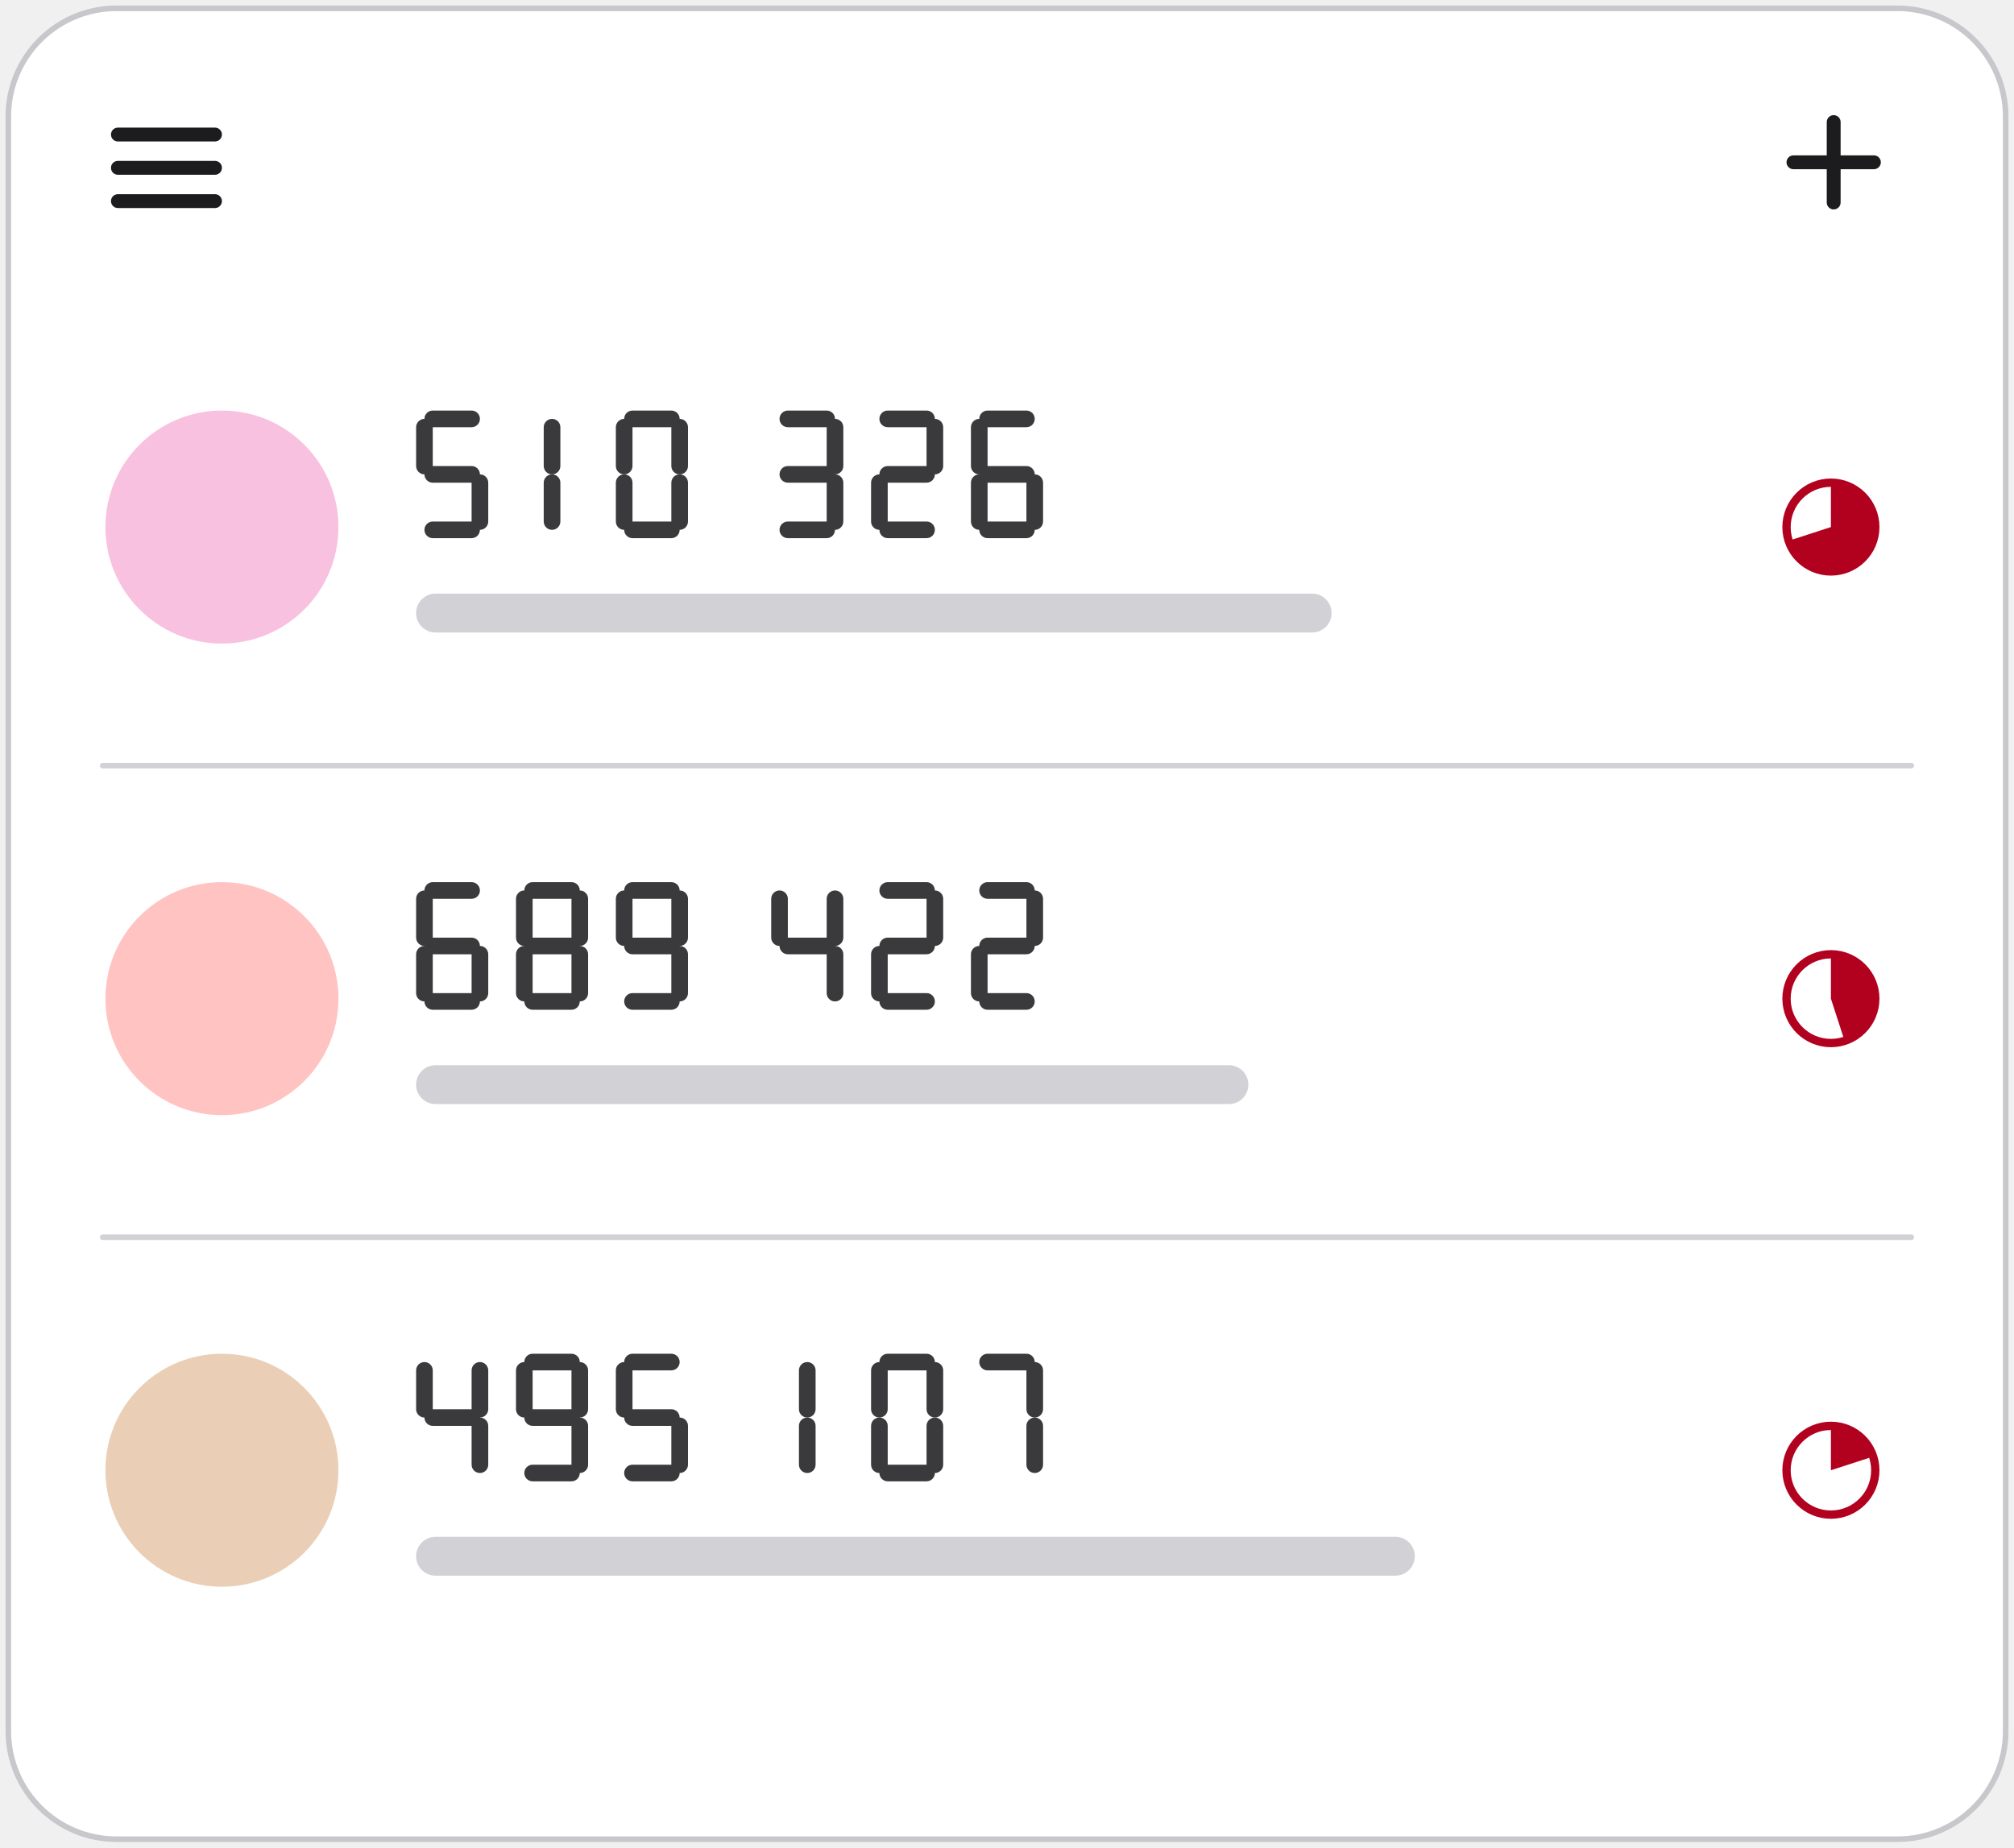
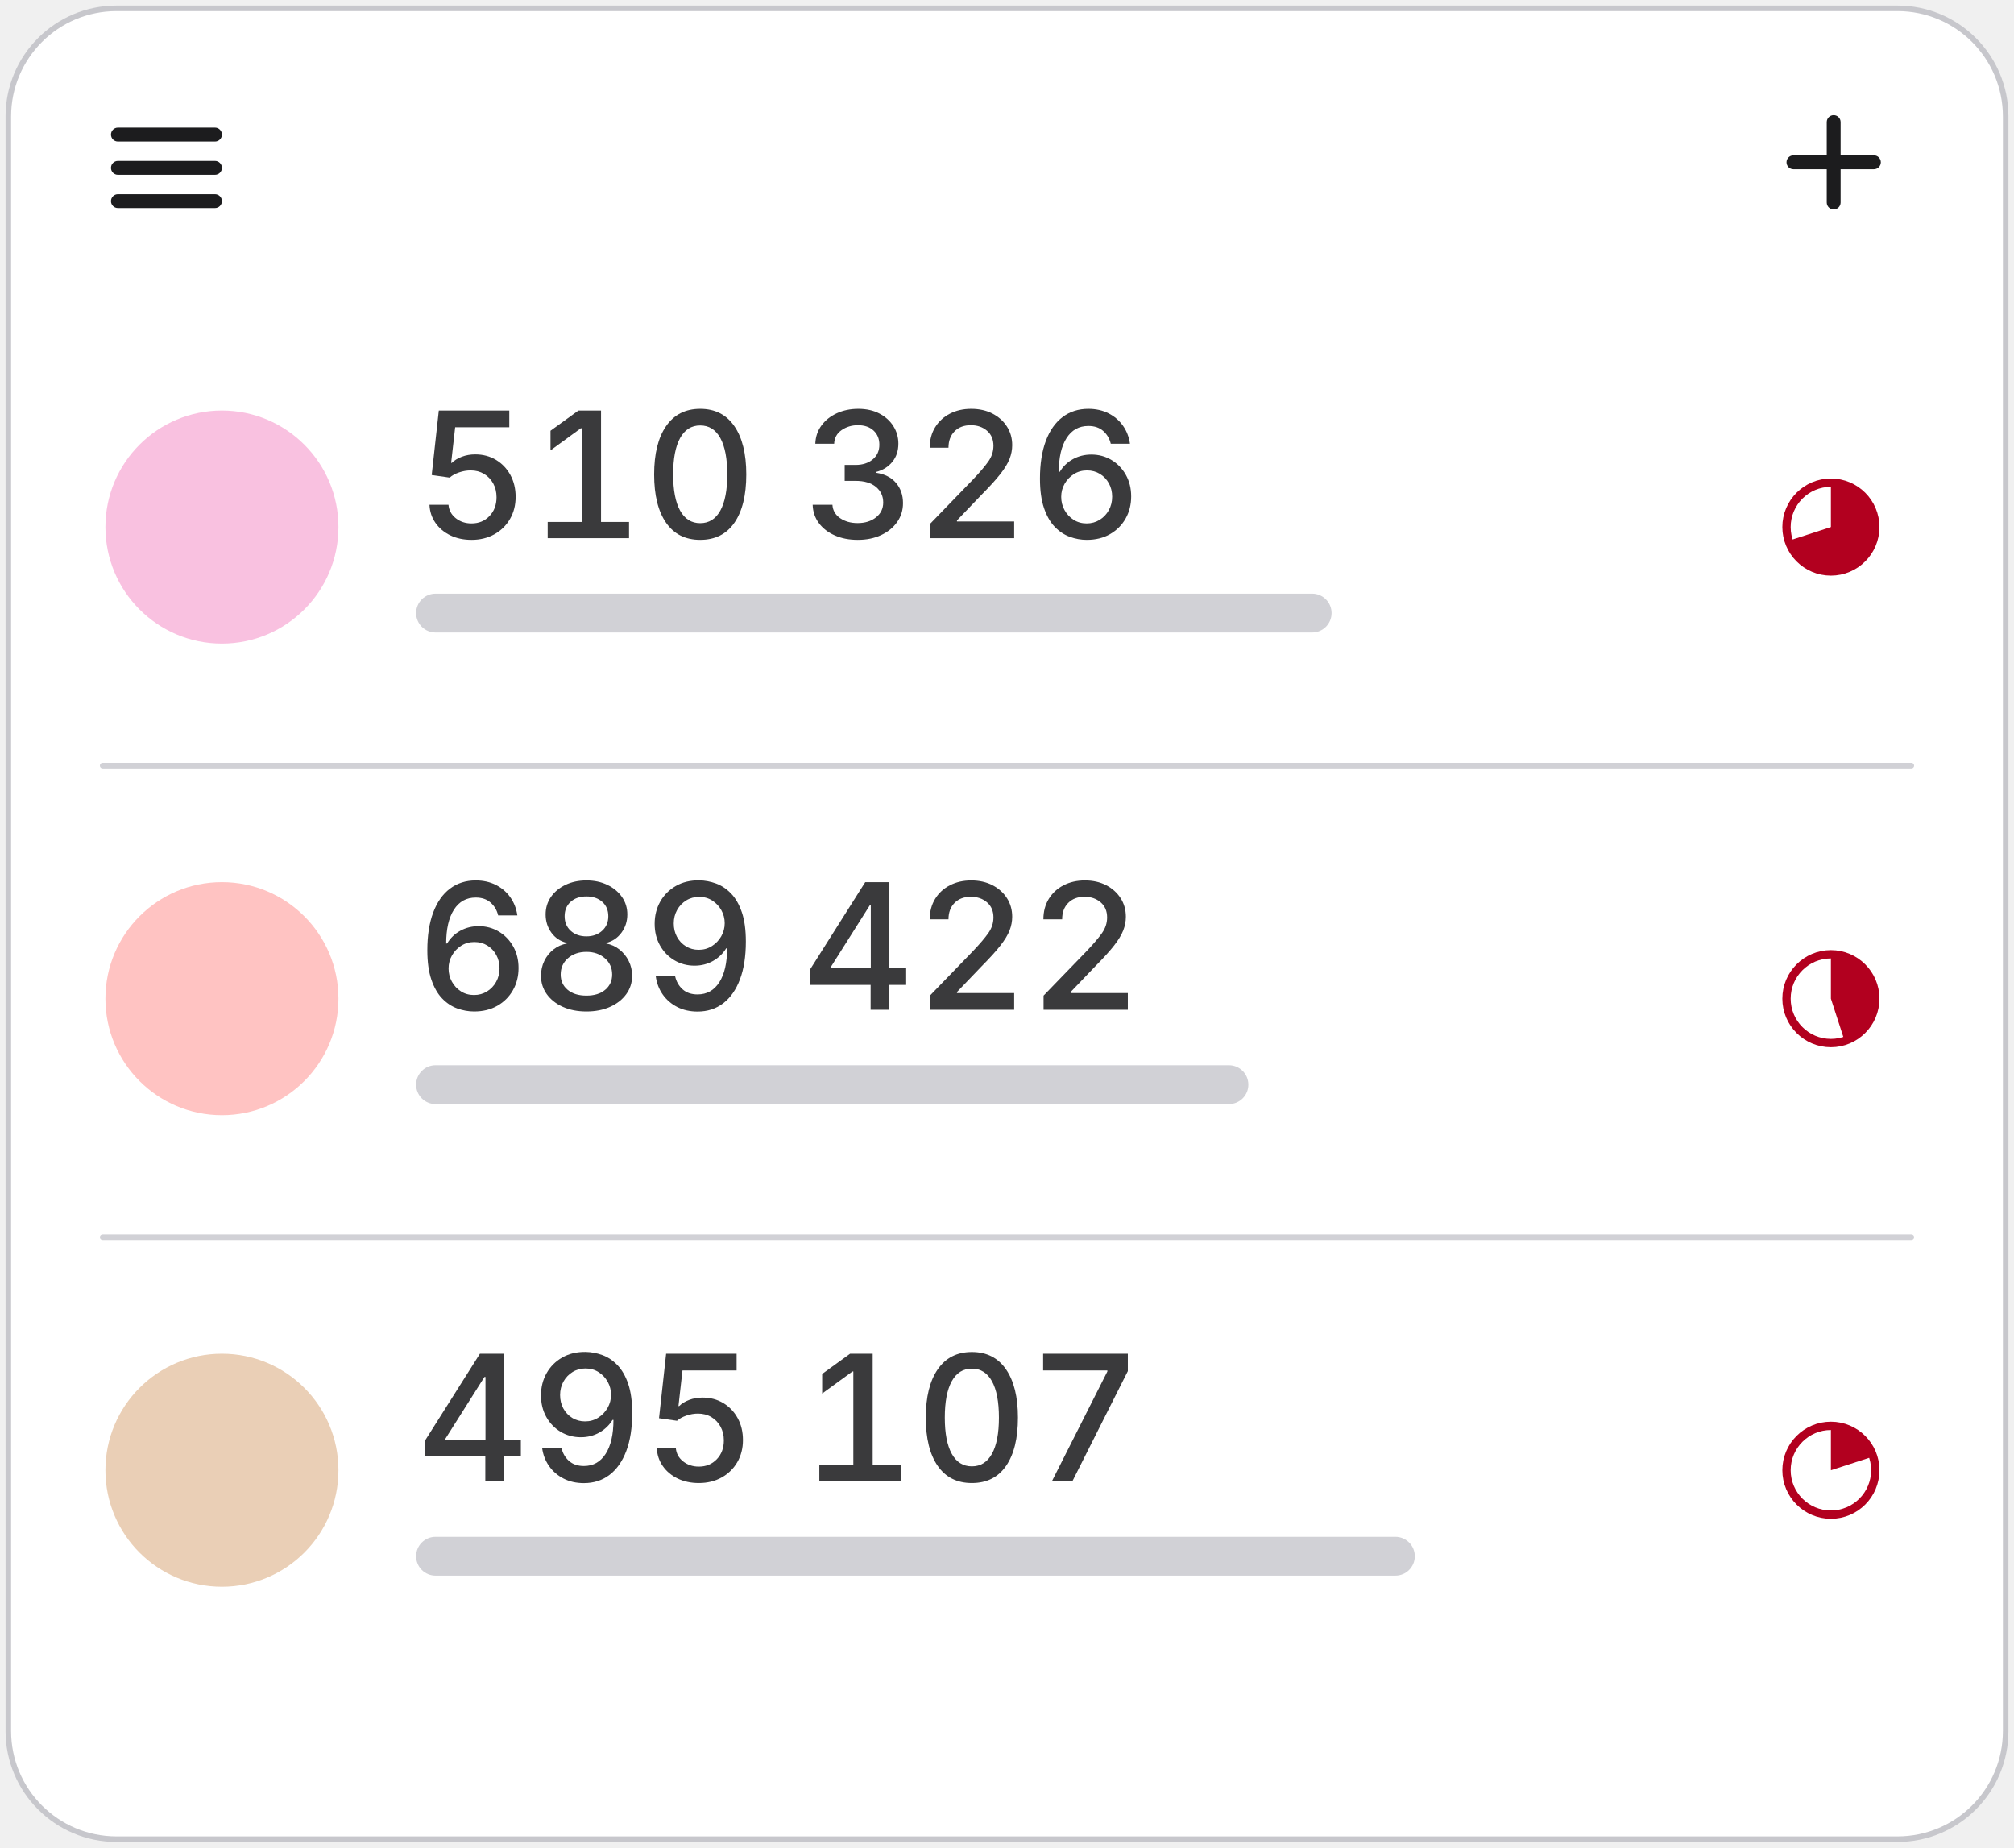
<svg xmlns="http://www.w3.org/2000/svg" width="726" height="666" viewBox="0 0 726 666">
  <rect x="2" y="2" width="722" height="662" rx="40" fill="#C7C7CC" />
  <rect x="4" y="4" width="718" height="658" rx="38" fill="#FFFFFF" />
  <rect x="40" y="46" width="40" height="5" rx="2.5" fill="#1C1C1E" />
  <rect x="40" y="58" width="40" height="5" rx="2.5" fill="#1C1C1E" />
  <rect x="40" y="70" width="40" height="5" rx="2.5" fill="#1C1C1E" />
  <rect x="644" y="56" width="34" height="5" rx="2.5" fill="#1C1C1E" />
  <rect x="658.5" y="41.5" width="5" height="34" rx="2.5" fill="#1C1C1E" />
  <circle cx="80" cy="190" r="42" fill="#F9C1E0" />
-   <rect x="153" y="148" width="20" height="6" rx="3" fill="#3A3A3C" />
-   <rect x="170" y="171" width="6" height="20" rx="3" fill="#3A3A3C" />
-   <rect x="153" y="188" width="20" height="6" rx="3" fill="#3A3A3C" />
-   <rect x="150" y="151" width="6" height="20" rx="3" fill="#3A3A3C" />
-   <rect x="153" y="168" width="20" height="6" rx="3" fill="#3A3A3C" />
-   <rect x="196" y="151" width="6" height="20" rx="3" fill="#3A3A3C" />
-   <rect x="196" y="171" width="6" height="20" rx="3" fill="#3A3A3C" />
-   <rect x="225" y="148" width="20" height="6" rx="3" fill="#3A3A3C" />
-   <rect x="242" y="151" width="6" height="20" rx="3" fill="#3A3A3C" />
-   <rect x="242" y="171" width="6" height="20" rx="3" fill="#3A3A3C" />
-   <rect x="225" y="188" width="20" height="6" rx="3" fill="#3A3A3C" />
-   <rect x="222" y="171" width="6" height="20" rx="3" fill="#3A3A3C" />
-   <rect x="222" y="151" width="6" height="20" rx="3" fill="#3A3A3C" />
-   <rect x="281" y="148" width="20" height="6" rx="3" fill="#3A3A3C" />
-   <rect x="298" y="151" width="6" height="20" rx="3" fill="#3A3A3C" />
-   <rect x="298" y="171" width="6" height="20" rx="3" fill="#3A3A3C" />
-   <rect x="281" y="188" width="20" height="6" rx="3" fill="#3A3A3C" />
-   <rect x="281" y="168" width="20" height="6" rx="3" fill="#3A3A3C" />
-   <rect x="317" y="148" width="20" height="6" rx="3" fill="#3A3A3C" />
-   <rect x="334" y="151" width="6" height="20" rx="3" fill="#3A3A3C" />
-   <rect x="317" y="188" width="20" height="6" rx="3" fill="#3A3A3C" />
-   <rect x="314" y="171" width="6" height="20" rx="3" fill="#3A3A3C" />
-   <rect x="317" y="168" width="20" height="6" rx="3" fill="#3A3A3C" />
-   <rect x="353" y="148" width="20" height="6" rx="3" fill="#3A3A3C" />
-   <rect x="370" y="171" width="6" height="20" rx="3" fill="#3A3A3C" />
-   <rect x="353" y="188" width="20" height="6" rx="3" fill="#3A3A3C" />
-   <rect x="350" y="171" width="6" height="20" rx="3" fill="#3A3A3C" />
-   <rect x="350" y="151" width="6" height="20" rx="3" fill="#3A3A3C" />
-   <rect x="353" y="168" width="20" height="6" rx="3" fill="#3A3A3C" />
+   <path transform="translate(150.00 194) scale(0.03087)" d="M647 20Q508 20 399 -33Q290 -86 225.5 -179Q161 -272 156 -390H378Q386 -294 463 -233Q540 -172 647 -172Q774 -172 856.5 -258Q939 -344 939 -478Q939 -568 900 -639Q861 -710 793 -750.5Q725 -791 637 -791Q569 -791 501 -767.5Q433 -744 392 -707L182 -737L265 -1490H1088V-1295H456L409 -879H417Q461 -923 533.5 -950.5Q606 -978 690 -978Q826 -978 932.5 -914Q1039 -850 1100.5 -738Q1162 -626 1162 -482Q1162 -337 1096 -223.5Q1030 -110 913.5 -45Q797 20 647 20Z" fill="#3A3A3C" />
+   <path transform="translate(190.97 194) scale(0.03087)" d="M209 0V-189H606V-1283H596L242 -1025V-1254L568 -1490H832V-189H1159V0Z" fill="#3A3A3C" />
+   <path transform="translate(231.94 194) scale(0.03087)" d="M663 20Q403 20 264 -180.5Q125 -381 125 -744Q125 -1106 264.5 -1308Q404 -1510 663 -1510Q922 -1510 1061.5 -1308Q1201 -1106 1201 -744Q1201 -381 1062.5 -180.5Q924 20 663 20ZM663 -175Q817 -175 898 -322Q979 -469 979 -744Q979 -1021 898 -1168.5Q817 -1316 663 -1316Q509 -1316 428 -1168.5Q347 -1021 347 -744Q347 -469 428 -322Q509 -175 663 -175Z" fill="#3A3A3C" />
+   <path transform="translate(288.90 194) scale(0.03087)" d="M658 20Q507 20 389.5 -32Q272 -84 203.5 -176Q135 -268 131 -390H362Q368 -291 452 -233.5Q536 -176 656 -176Q786 -176 870.5 -242.5Q955 -309 955 -417Q955 -528 870 -598.5Q785 -669 632 -669H505V-855H632Q755 -855 832.5 -919.5Q910 -984 910 -1091Q910 -1194 842 -1256.5Q774 -1319 660 -1319Q552 -1319 469 -1261.5Q386 -1204 382 -1102H162Q166 -1223 233.5 -1315Q301 -1407 413.5 -1458.5Q526 -1510 664 -1510Q807 -1510 912.5 -1454Q1018 -1398 1075 -1305.5Q1132 -1213 1132 -1104Q1132 -978 1062 -891.5Q992 -805 875 -774V-763Q1024 -740 1105 -644.5Q1186 -549 1186 -409Q1186 -285 1117.5 -188Q1049 -91 930 -35.5Q811 20 658 20Z" fill="#3A3A3C" />
+   <path transform="translate(329.87 194) scale(0.03087)" d="M173 0V-165L679 -688Q795 -810 855 -895Q915 -980 915 -1078Q915 -1190 839.5 -1254.5Q764 -1319 651 -1319Q532 -1319 461 -1247.5Q390 -1176 390 -1056H171Q171 -1192 234 -1294.5Q297 -1397 406.5 -1453.5Q516 -1510 655 -1510Q797 -1510 904.5 -1454Q1012 -1398 1073 -1302.5Q1134 -1207 1134 -1086Q1134 -1005 1103.5 -926.5Q1073 -848 996.5 -750Q920 -652 781 -512L489 -207V-195H1157V0Z" fill="#3A3A3C" />
+   <path transform="translate(370.84 194) scale(0.03087)" d="M677 20Q577 20 479.5 -15.5Q382 -51 303.5 -132.5Q225 -214 178 -352Q131 -490 131 -695Q131 -953 199.5 -1135.5Q268 -1318 395 -1414Q522 -1510 696 -1510Q828 -1510 931.5 -1457.5Q1035 -1405 1100 -1313Q1165 -1221 1182 -1102H958Q936 -1193 869.5 -1251.5Q803 -1310 696 -1310Q532 -1310 441.5 -1168.5Q351 -1027 351 -774H362Q419 -869 516 -922.5Q613 -976 731 -976Q860 -976 965.5 -913Q1071 -850 1133.5 -739.5Q1196 -629 1196 -487Q1196 -344 1131 -229Q1066 -114 949.5 -47Q833 20 677 20ZM676 -172Q760 -172 827.5 -213.5Q895 -255 934.5 -326Q974 -397 974 -484Q974 -570 936 -639.5Q898 -709 831.5 -750Q765 -791 680 -791Q595 -791 527 -748Q459 -705 419 -635Q379 -565 379 -482Q379 -399 417.5 -328.5Q456 -258 523 -215Q590 -172 676 -172Z" fill="#3A3A3C" />
  <rect x="150" y="214" width="330" height="14" rx="7" fill="#D1D1D6" />
  <circle cx="660" cy="190" r="16" fill="none" stroke="#B2001F" stroke-width="3" />
  <path d="M660,190 L660,174 A16,16 0 1 1 644.78,194.94 z" fill="#B2001F" />
  <rect x="36" y="275" width="654" height="2" rx="1" fill="#D1D1D6" />
  <circle cx="80" cy="360" r="42" fill="#FFC3C2" />
-   <rect x="153" y="318" width="20" height="6" rx="3" fill="#3A3A3C" />
-   <rect x="170" y="341" width="6" height="20" rx="3" fill="#3A3A3C" />
-   <rect x="153" y="358" width="20" height="6" rx="3" fill="#3A3A3C" />
-   <rect x="150" y="341" width="6" height="20" rx="3" fill="#3A3A3C" />
-   <rect x="150" y="321" width="6" height="20" rx="3" fill="#3A3A3C" />
-   <rect x="153" y="338" width="20" height="6" rx="3" fill="#3A3A3C" />
-   <rect x="189" y="318" width="20" height="6" rx="3" fill="#3A3A3C" />
-   <rect x="206" y="321" width="6" height="20" rx="3" fill="#3A3A3C" />
-   <rect x="206" y="341" width="6" height="20" rx="3" fill="#3A3A3C" />
-   <rect x="189" y="358" width="20" height="6" rx="3" fill="#3A3A3C" />
-   <rect x="186" y="341" width="6" height="20" rx="3" fill="#3A3A3C" />
-   <rect x="186" y="321" width="6" height="20" rx="3" fill="#3A3A3C" />
-   <rect x="189" y="338" width="20" height="6" rx="3" fill="#3A3A3C" />
-   <rect x="225" y="318" width="20" height="6" rx="3" fill="#3A3A3C" />
-   <rect x="242" y="321" width="6" height="20" rx="3" fill="#3A3A3C" />
-   <rect x="242" y="341" width="6" height="20" rx="3" fill="#3A3A3C" />
-   <rect x="225" y="358" width="20" height="6" rx="3" fill="#3A3A3C" />
-   <rect x="222" y="321" width="6" height="20" rx="3" fill="#3A3A3C" />
-   <rect x="225" y="338" width="20" height="6" rx="3" fill="#3A3A3C" />
-   <rect x="298" y="321" width="6" height="20" rx="3" fill="#3A3A3C" />
-   <rect x="298" y="341" width="6" height="20" rx="3" fill="#3A3A3C" />
-   <rect x="278" y="321" width="6" height="20" rx="3" fill="#3A3A3C" />
-   <rect x="281" y="338" width="20" height="6" rx="3" fill="#3A3A3C" />
-   <rect x="317" y="318" width="20" height="6" rx="3" fill="#3A3A3C" />
-   <rect x="334" y="321" width="6" height="20" rx="3" fill="#3A3A3C" />
-   <rect x="317" y="358" width="20" height="6" rx="3" fill="#3A3A3C" />
-   <rect x="314" y="341" width="6" height="20" rx="3" fill="#3A3A3C" />
-   <rect x="317" y="338" width="20" height="6" rx="3" fill="#3A3A3C" />
-   <rect x="353" y="318" width="20" height="6" rx="3" fill="#3A3A3C" />
-   <rect x="370" y="321" width="6" height="20" rx="3" fill="#3A3A3C" />
-   <rect x="353" y="358" width="20" height="6" rx="3" fill="#3A3A3C" />
-   <rect x="350" y="341" width="6" height="20" rx="3" fill="#3A3A3C" />
-   <rect x="353" y="338" width="20" height="6" rx="3" fill="#3A3A3C" />
+   <path transform="translate(150.00 364) scale(0.03087)" d="M677 20Q577 20 479.5 -15.5Q382 -51 303.5 -132.5Q225 -214 178 -352Q131 -490 131 -695Q131 -953 199.5 -1135.5Q268 -1318 395 -1414Q522 -1510 696 -1510Q828 -1510 931.5 -1457.5Q1035 -1405 1100 -1313Q1165 -1221 1182 -1102H958Q936 -1193 869.5 -1251.5Q803 -1310 696 -1310Q532 -1310 441.5 -1168.5Q351 -1027 351 -774H362Q419 -869 516 -922.5Q613 -976 731 -976Q860 -976 965.5 -913Q1071 -850 1133.5 -739.5Q1196 -629 1196 -487Q1196 -344 1131 -229Q1066 -114 949.5 -47Q833 20 677 20ZM676 -172Q760 -172 827.5 -213.5Q895 -255 934.5 -326Q974 -397 974 -484Q974 -570 936 -639.5Q898 -709 831.5 -750Q765 -791 680 -791Q595 -791 527 -748Q459 -705 419 -635Q379 -565 379 -482Q379 -399 417.5 -328.5Q456 -258 523 -215Q590 -172 676 -172Z" fill="#3A3A3C" />
+   <path transform="translate(190.97 364) scale(0.03087)" d="M662 20Q505 20 385.5 -34Q266 -88 198.5 -182Q131 -276 131 -397Q131 -491 170 -571Q209 -651 277.5 -704.5Q346 -758 432 -773V-781Q319 -808 252 -900.5Q185 -993 185 -1113Q185 -1227 246.5 -1316.5Q308 -1406 416 -1458Q524 -1510 662 -1510Q799 -1510 906.5 -1458Q1014 -1406 1076.5 -1316.5Q1139 -1227 1139 -1113Q1139 -993 1071 -900.5Q1003 -808 894 -781V-773Q977 -758 1045.5 -704.5Q1114 -651 1154.5 -571Q1195 -491 1195 -397Q1195 -276 1126.5 -182Q1058 -88 938 -34Q818 20 662 20ZM662 -165Q799 -165 880.5 -233Q962 -301 962 -412Q962 -527 876.5 -601.5Q791 -676 662 -676Q531 -676 446 -602Q361 -528 361 -412Q361 -301 442 -233Q523 -165 662 -165ZM662 -857Q772 -857 844.5 -922Q917 -987 917 -1092Q917 -1197 846 -1260Q775 -1323 662 -1323Q547 -1323 477 -1260Q407 -1197 407 -1092Q407 -987 478 -922Q549 -857 662 -857Z" fill="#3A3A3C" />
+   <path transform="translate(231.94 364) scale(0.03087)" d="M632 21Q499 21 395 -32Q291 -85 225.5 -178Q160 -271 144 -391H370Q391 -298 457.5 -238.5Q524 -179 632 -179Q795 -179 886 -321Q977 -463 977 -717H966Q909 -624 812 -569.5Q715 -515 597 -515Q467 -515 361 -578Q255 -641 193 -751.5Q131 -862 131 -1004Q131 -1147 196 -1262.5Q261 -1378 378.5 -1445.5Q496 -1513 653 -1511Q752 -1509 848 -1474Q944 -1439 1023 -1357.5Q1102 -1276 1149 -1139Q1196 -1002 1196 -796Q1196 -537 1127 -354.5Q1058 -172 931.5 -75.5Q805 21 632 21ZM646 -700Q731 -700 799.5 -743.5Q868 -787 908.5 -857.5Q949 -928 949 -1011Q949 -1092 910 -1162Q871 -1232 804 -1275Q737 -1318 651 -1318Q567 -1318 499.5 -1276.5Q432 -1235 393 -1164.5Q354 -1094 354 -1008Q354 -921 391.5 -851.5Q429 -782 495.5 -741Q562 -700 646 -700Z" fill="#3A3A3C" />
+   <path transform="translate(288.90 364) scale(0.03087)" d="M103 -290V-474L745 -1490H1027V-484H1223V-290H1027V0H808V-290ZM810 -484V-1219H798L341 -496V-484Z" fill="#3A3A3C" />
+   <path transform="translate(329.87 364) scale(0.03087)" d="M173 0V-165L679 -688Q795 -810 855 -895Q915 -980 915 -1078Q915 -1190 839.5 -1254.5Q764 -1319 651 -1319Q532 -1319 461 -1247.5Q390 -1176 390 -1056H171Q171 -1192 234 -1294.5Q297 -1397 406.5 -1453.5Q516 -1510 655 -1510Q797 -1510 904.5 -1454Q1012 -1398 1073 -1302.5Q1134 -1207 1134 -1086Q1134 -1005 1103.5 -926.5Q1073 -848 996.5 -750Q920 -652 781 -512L489 -207V-195H1157V0Z" fill="#3A3A3C" />
+   <path transform="translate(370.84 364) scale(0.03087)" d="M173 0V-165L679 -688Q795 -810 855 -895Q915 -980 915 -1078Q915 -1190 839.5 -1254.5Q764 -1319 651 -1319Q532 -1319 461 -1247.5Q390 -1176 390 -1056H171Q171 -1192 234 -1294.5Q297 -1397 406.5 -1453.5Q516 -1510 655 -1510Q797 -1510 904.5 -1454Q1012 -1398 1073 -1302.5Q1134 -1207 1134 -1086Q1134 -1005 1103.5 -926.5Q1073 -848 996.5 -750Q920 -652 781 -512L489 -207V-195H1157V0Z" fill="#3A3A3C" />
  <rect x="150" y="384" width="300" height="14" rx="7" fill="#D1D1D6" />
  <circle cx="660" cy="360" r="16" fill="none" stroke="#B2001F" stroke-width="3" />
  <path d="M660,360 L660,344 A16,16 0 0 1 664.94,375.22 z" fill="#B2001F" />
  <rect x="36" y="445" width="654" height="2" rx="1" fill="#D1D1D6" />
  <circle cx="80" cy="530" r="42" fill="#EACFB6" />
-   <rect x="170" y="491" width="6" height="20" rx="3" fill="#3A3A3C" />
-   <rect x="170" y="511" width="6" height="20" rx="3" fill="#3A3A3C" />
-   <rect x="150" y="491" width="6" height="20" rx="3" fill="#3A3A3C" />
-   <rect x="153" y="508" width="20" height="6" rx="3" fill="#3A3A3C" />
-   <rect x="189" y="488" width="20" height="6" rx="3" fill="#3A3A3C" />
-   <rect x="206" y="491" width="6" height="20" rx="3" fill="#3A3A3C" />
-   <rect x="206" y="511" width="6" height="20" rx="3" fill="#3A3A3C" />
-   <rect x="189" y="528" width="20" height="6" rx="3" fill="#3A3A3C" />
-   <rect x="186" y="491" width="6" height="20" rx="3" fill="#3A3A3C" />
-   <rect x="189" y="508" width="20" height="6" rx="3" fill="#3A3A3C" />
-   <rect x="225" y="488" width="20" height="6" rx="3" fill="#3A3A3C" />
-   <rect x="242" y="511" width="6" height="20" rx="3" fill="#3A3A3C" />
-   <rect x="225" y="528" width="20" height="6" rx="3" fill="#3A3A3C" />
-   <rect x="222" y="491" width="6" height="20" rx="3" fill="#3A3A3C" />
-   <rect x="225" y="508" width="20" height="6" rx="3" fill="#3A3A3C" />
-   <rect x="288" y="491" width="6" height="20" rx="3" fill="#3A3A3C" />
-   <rect x="288" y="511" width="6" height="20" rx="3" fill="#3A3A3C" />
-   <rect x="317" y="488" width="20" height="6" rx="3" fill="#3A3A3C" />
-   <rect x="334" y="491" width="6" height="20" rx="3" fill="#3A3A3C" />
-   <rect x="334" y="511" width="6" height="20" rx="3" fill="#3A3A3C" />
-   <rect x="317" y="528" width="20" height="6" rx="3" fill="#3A3A3C" />
-   <rect x="314" y="511" width="6" height="20" rx="3" fill="#3A3A3C" />
-   <rect x="314" y="491" width="6" height="20" rx="3" fill="#3A3A3C" />
-   <rect x="353" y="488" width="20" height="6" rx="3" fill="#3A3A3C" />
-   <rect x="370" y="491" width="6" height="20" rx="3" fill="#3A3A3C" />
-   <rect x="370" y="511" width="6" height="20" rx="3" fill="#3A3A3C" />
+   <path transform="translate(150.00 534) scale(0.03087)" d="M103 -290V-474L745 -1490H1027V-484H1223V-290H1027V0H808V-290ZM810 -484V-1219H798L341 -496V-484Z" fill="#3A3A3C" />
+   <path transform="translate(190.97 534) scale(0.03087)" d="M632 21Q499 21 395 -32Q291 -85 225.5 -178Q160 -271 144 -391H370Q391 -298 457.5 -238.5Q524 -179 632 -179Q795 -179 886 -321Q977 -463 977 -717H966Q909 -624 812 -569.5Q715 -515 597 -515Q467 -515 361 -578Q255 -641 193 -751.5Q131 -862 131 -1004Q131 -1147 196 -1262.5Q261 -1378 378.5 -1445.5Q496 -1513 653 -1511Q752 -1509 848 -1474Q944 -1439 1023 -1357.5Q1102 -1276 1149 -1139Q1196 -1002 1196 -796Q1196 -537 1127 -354.5Q1058 -172 931.5 -75.5Q805 21 632 21ZM646 -700Q731 -700 799.5 -743.5Q868 -787 908.5 -857.5Q949 -928 949 -1011Q949 -1092 910 -1162Q871 -1232 804 -1275Q737 -1318 651 -1318Q567 -1318 499.5 -1276.5Q432 -1235 393 -1164.5Q354 -1094 354 -1008Q354 -921 391.5 -851.5Q429 -782 495.5 -741Q562 -700 646 -700Z" fill="#3A3A3C" />
+   <path transform="translate(231.94 534) scale(0.03087)" d="M647 20Q508 20 399 -33Q290 -86 225.5 -179Q161 -272 156 -390H378Q386 -294 463 -233Q540 -172 647 -172Q774 -172 856.5 -258Q939 -344 939 -478Q939 -568 900 -639Q861 -710 793 -750.5Q725 -791 637 -791Q569 -791 501 -767.5Q433 -744 392 -707L182 -737L265 -1490H1088V-1295H456L409 -879H417Q461 -923 533.5 -950.5Q606 -978 690 -978Q826 -978 932.5 -914Q1039 -850 1100.5 -738Q1162 -626 1162 -482Q1162 -337 1096 -223.5Q1030 -110 913.5 -45Q797 20 647 20Z" fill="#3A3A3C" />
+   <path transform="translate(288.90 534) scale(0.03087)" d="M209 0V-189H606V-1283H596L242 -1025V-1254L568 -1490H832V-189H1159V0Z" fill="#3A3A3C" />
+   <path transform="translate(329.87 534) scale(0.03087)" d="M663 20Q403 20 264 -180.5Q125 -381 125 -744Q125 -1106 264.5 -1308Q404 -1510 663 -1510Q922 -1510 1061.5 -1308Q1201 -1106 1201 -744Q1201 -381 1062.5 -180.5Q924 20 663 20ZM663 -175Q817 -175 898 -322Q979 -469 979 -744Q979 -1021 898 -1168.5Q817 -1316 663 -1316Q509 -1316 428 -1168.5Q347 -1021 347 -744Q347 -469 428 -322Q509 -175 663 -175Z" fill="#3A3A3C" />
+   <path transform="translate(370.84 534) scale(0.03087)" d="M270 0 918 -1283V-1295H168V-1490H1157V-1287L509 0Z" fill="#3A3A3C" />
  <rect x="150" y="554" width="360" height="14" rx="7" fill="#D1D1D6" />
  <circle cx="660" cy="530" r="16" fill="none" stroke="#B2001F" stroke-width="3" />
  <path d="M660,530 L660,514 A16,16 0 0 1 675.22,525.06 z" fill="#B2001F" />
</svg>
